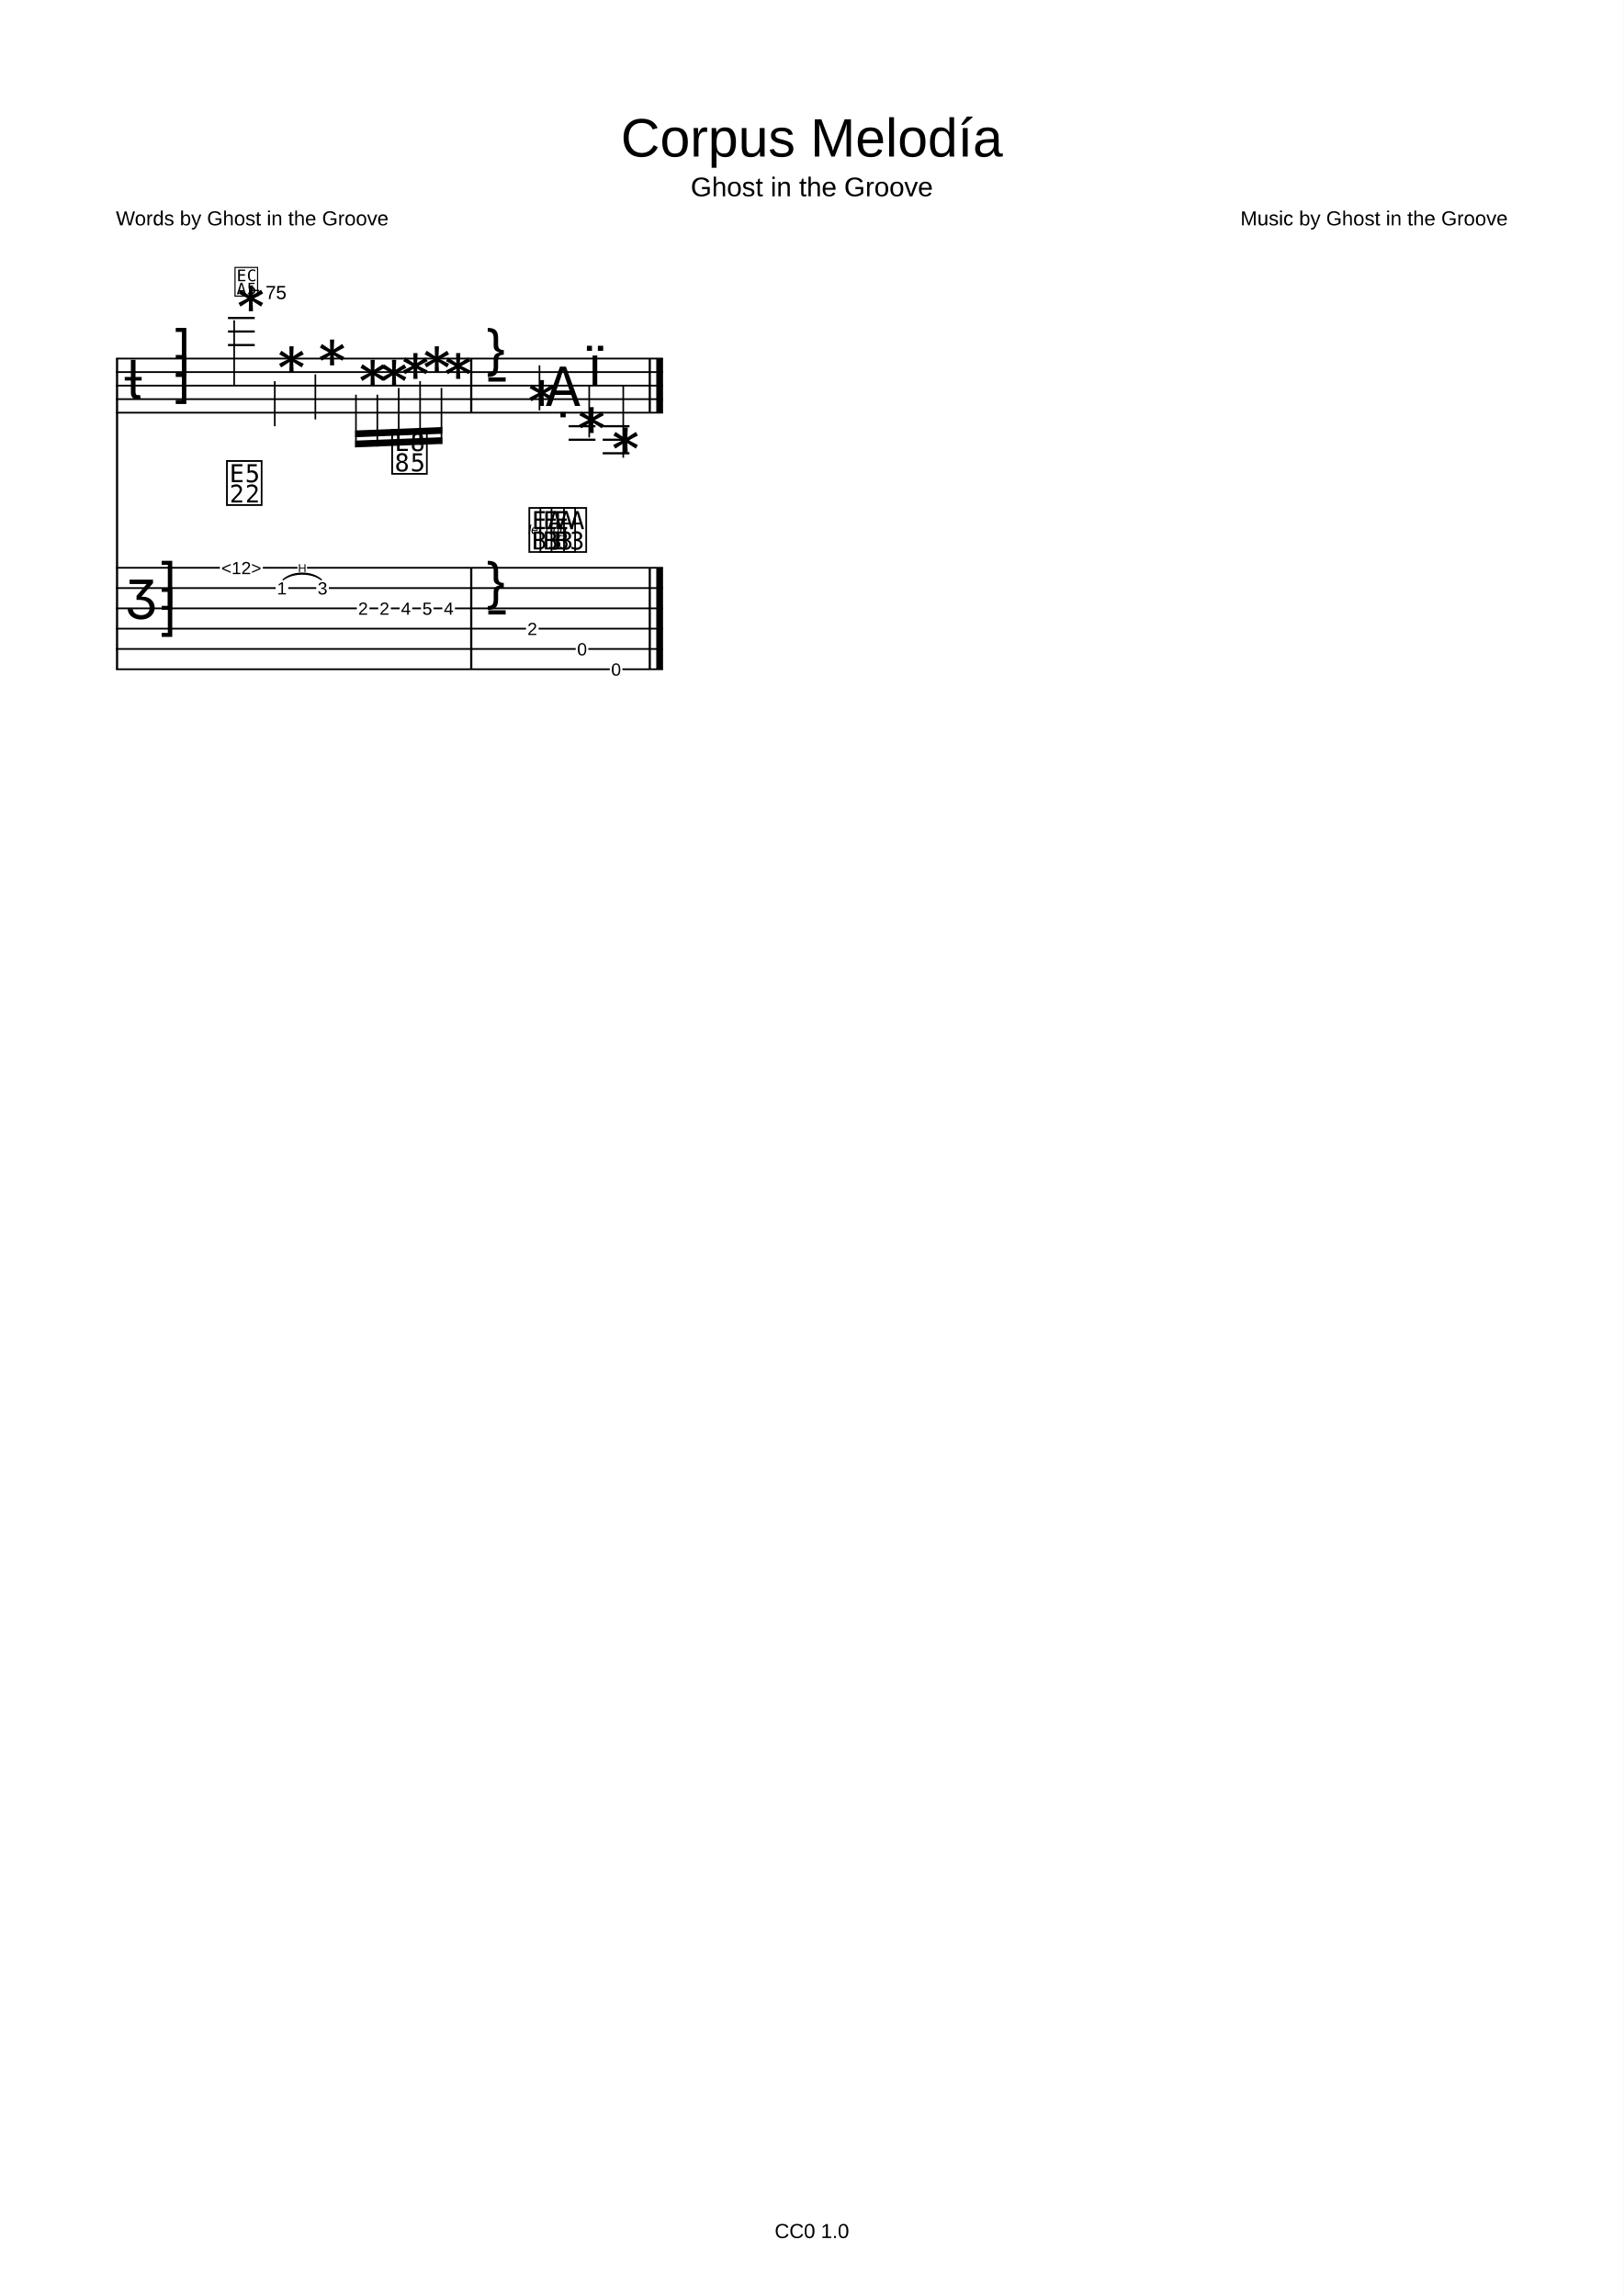
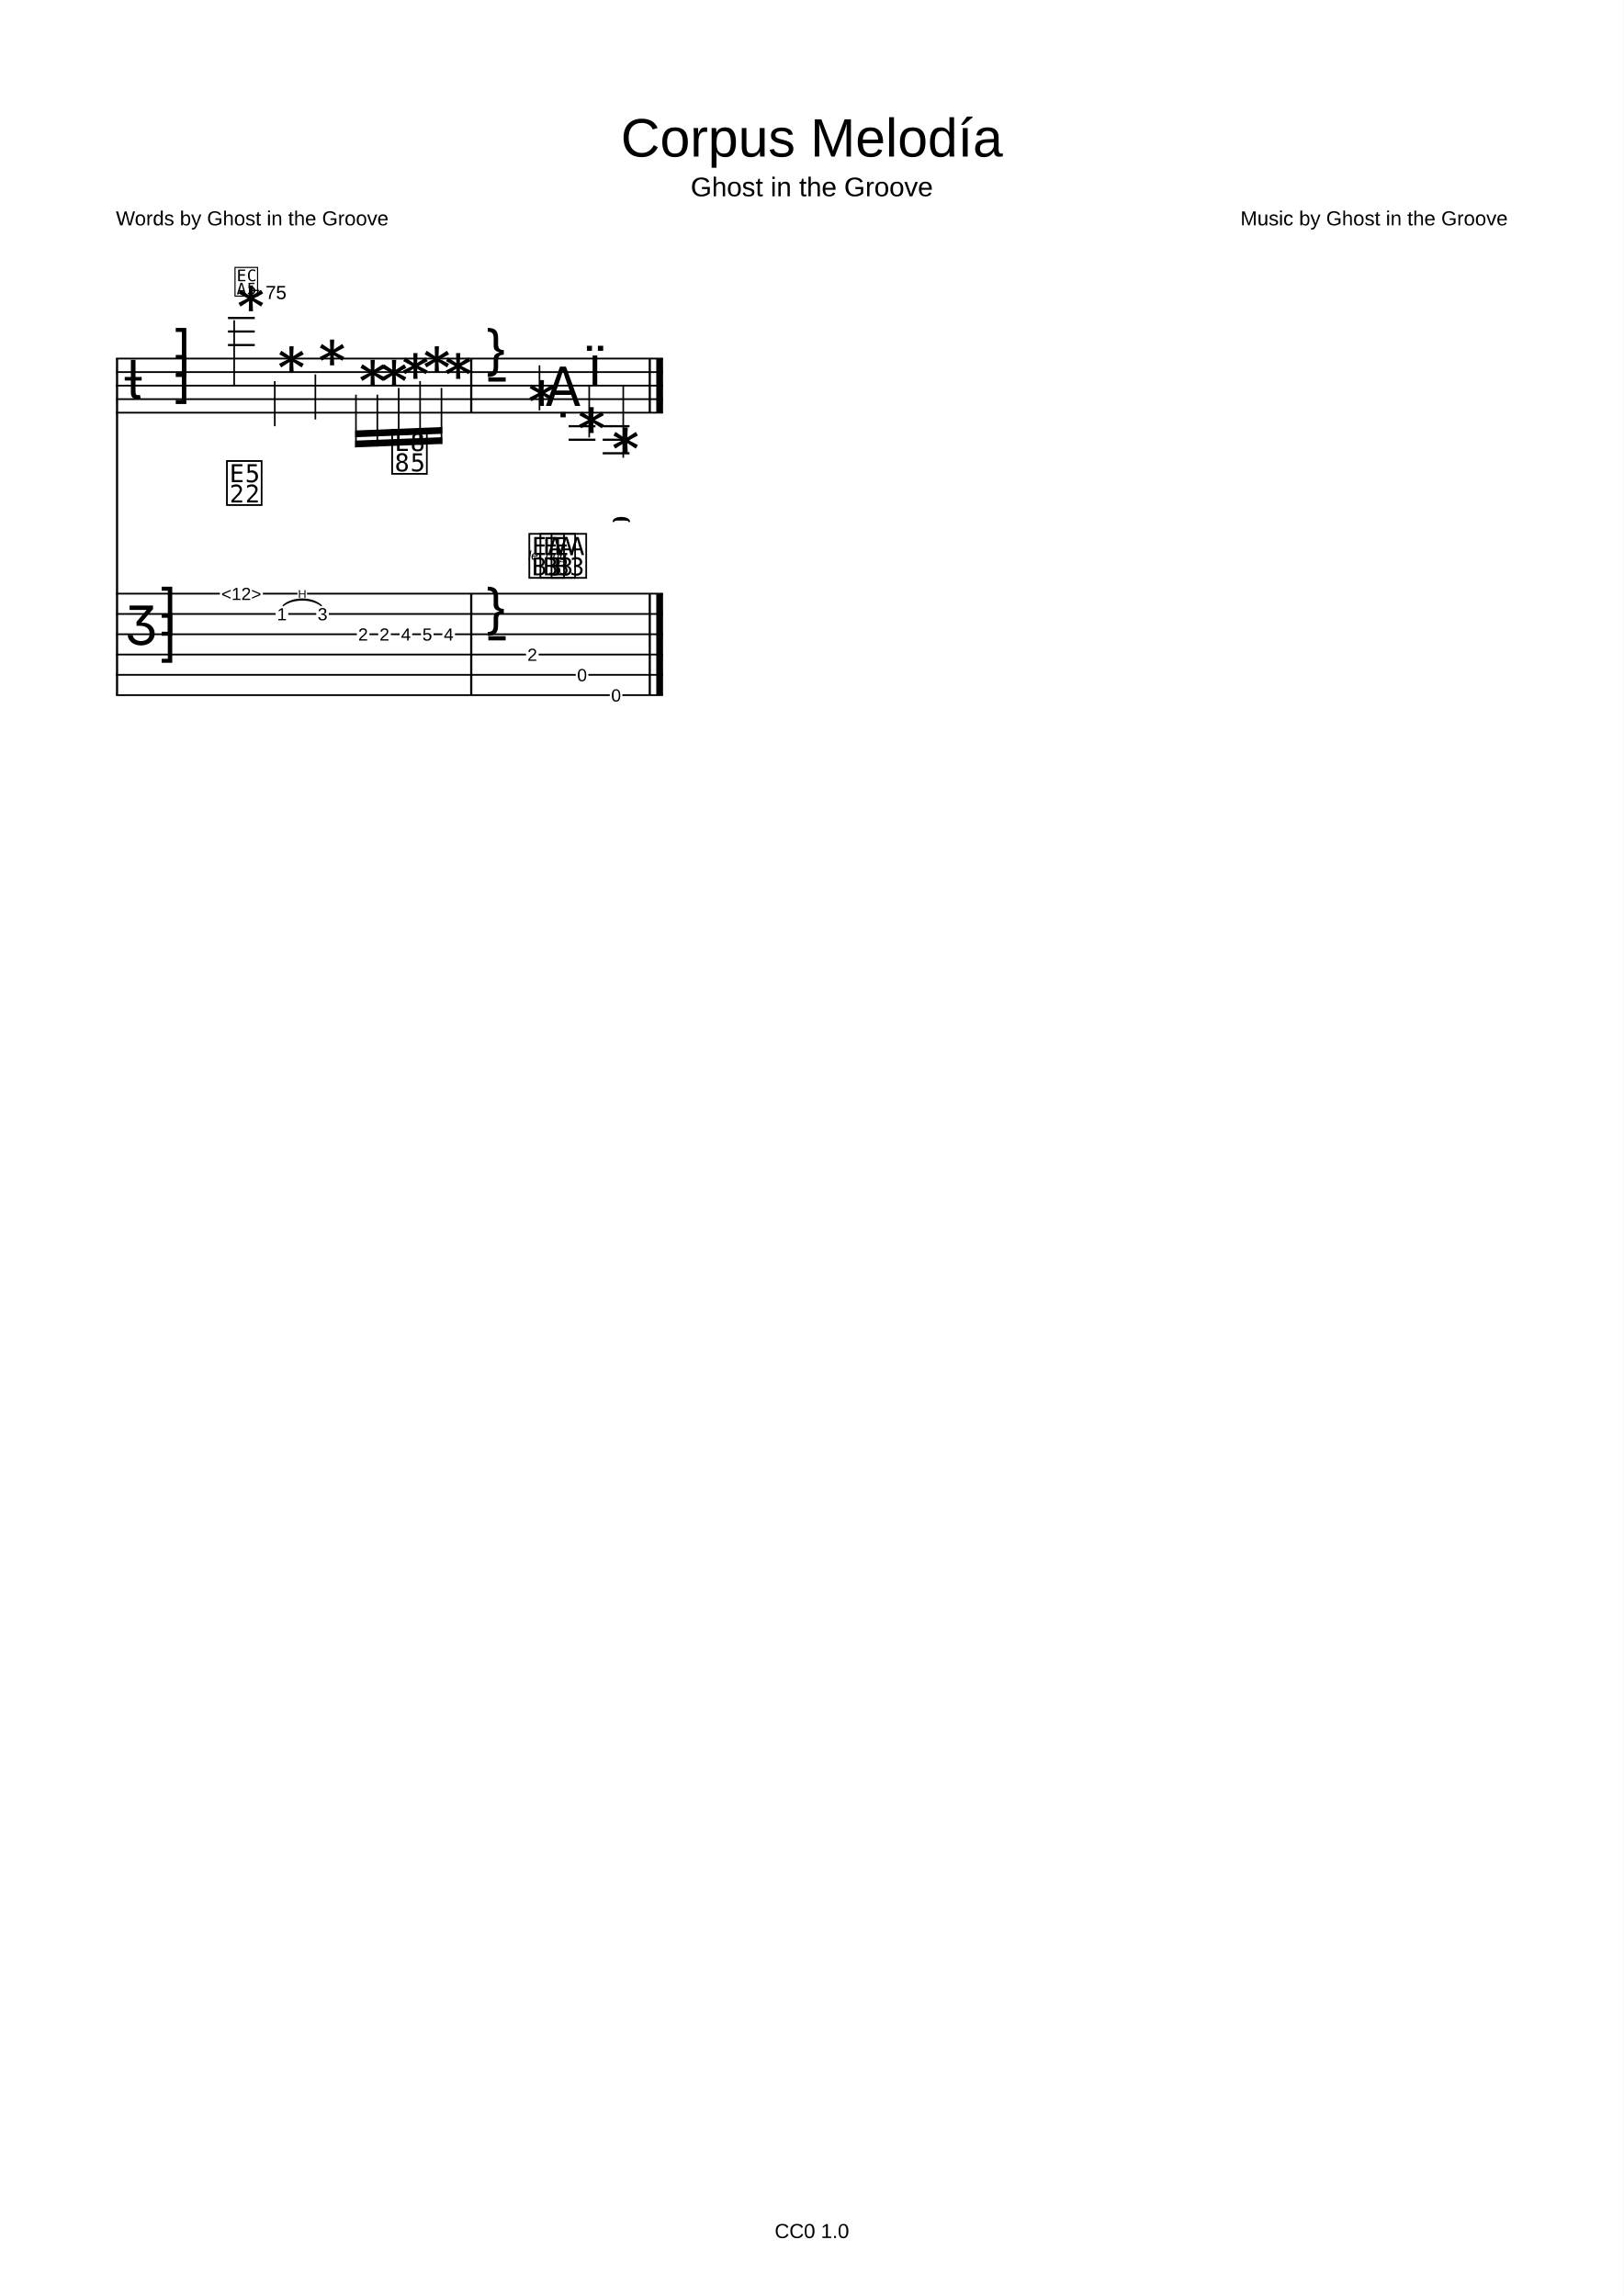
<svg xmlns="http://www.w3.org/2000/svg" width="1200" height="1697.143" viewBox="0 0 120 169.714">
  <style>@font-face{font-family:"Bravura";src:url("Bravura.otf")}text{font-family:"Bravura";font-size:4px}text.t{font-family:Arial,Helvetica,sans-serif}</style>
  <rect x="0" y="0" width="120" height="169.714" fill="white" />
  <g fill="black" stroke="black">
    <line class="staffLine" x1="8.571" y1="26.504" x2="49.002" y2="26.504" stroke-width="0.13" />
    <line class="staffLine" x1="8.571" y1="27.504" x2="49.002" y2="27.504" stroke-width="0.13" />
    <line class="staffLine" x1="8.571" y1="28.504" x2="49.002" y2="28.504" stroke-width="0.13" />
    <line class="staffLine" x1="8.571" y1="29.504" x2="49.002" y2="29.504" stroke-width="0.13" />
    <line class="staffLine" x1="8.571" y1="30.504" x2="49.002" y2="30.504" stroke-width="0.13" />
    <line class="ledgerLine" x1="16.847" y1="25.504" x2="18.827" y2="25.504" stroke-width="0.16" />
    <line class="ledgerLine" x1="16.847" y1="24.504" x2="18.827" y2="24.504" stroke-width="0.16" />
    <line class="ledgerLine" x1="16.847" y1="23.504" x2="18.827" y2="23.504" stroke-width="0.16" />
    <line class="stem" x1="17.307" y1="23.672" x2="17.307" y2="28.504" stroke-width="0.12" />
    <line class="stem" x1="20.307" y1="28.172" x2="20.307" y2="31.504" stroke-width="0.12" />
    <line class="stem" x1="23.307" y1="27.672" x2="23.307" y2="31.004" stroke-width="0.12" />
    <line class="stem" x1="26.307" y1="29.172" x2="26.307" y2="33.067" stroke-width="0.12" />
    <line class="stem" x1="27.887" y1="29.172" x2="27.887" y2="33.004" stroke-width="0.12" />
    <line class="stem" x1="29.467" y1="28.672" x2="29.467" y2="32.942" stroke-width="0.12" />
    <line class="stem" x1="31.047" y1="28.172" x2="31.047" y2="32.879" stroke-width="0.12" />
    <line class="stem" x1="32.627" y1="28.672" x2="32.627" y2="32.817" stroke-width="0.12" />
    <line class="barline" x1="34.827" y1="26.504" x2="34.827" y2="30.504" stroke-width="0.16" />
    <line class="stem" x1="39.871" y1="30.336" x2="39.871" y2="27.004" stroke-width="0.12" />
    <line class="ledgerLine" x1="42.026" y1="31.504" x2="44.006" y2="31.504" stroke-width="0.16" />
    <line class="ledgerLine" x1="42.026" y1="32.504" x2="44.006" y2="32.504" stroke-width="0.16" />
    <line class="stem" x1="43.546" y1="32.336" x2="43.546" y2="28.504" stroke-width="0.12" />
    <line class="ledgerLine" x1="44.542" y1="31.504" x2="46.522" y2="31.504" stroke-width="0.16" />
    <line class="ledgerLine" x1="44.542" y1="32.504" x2="46.522" y2="32.504" stroke-width="0.16" />
    <line class="ledgerLine" x1="44.542" y1="33.504" x2="46.522" y2="33.504" stroke-width="0.16" />
    <line class="stem" x1="46.062" y1="33.836" x2="46.062" y2="28.504" stroke-width="0.12" />
    <line class="barline" x1="48.022" y1="26.504" x2="48.022" y2="30.504" stroke-width="0.16" />
    <line class="barline" x1="48.752" y1="26.504" x2="48.752" y2="30.504" stroke-width="0.5" />
-     <line class="staffLine" x1="8.571" y1="41.969" x2="49.002" y2="41.969" stroke-width="0.13" />
-     <line class="staffLine" x1="8.571" y1="43.469" x2="49.002" y2="43.469" stroke-width="0.13" />
-     <line class="staffLine" x1="8.571" y1="44.969" x2="49.002" y2="44.969" stroke-width="0.13" />
-     <line class="staffLine" x1="8.571" y1="46.469" x2="49.002" y2="46.469" stroke-width="0.13" />
-     <line class="staffLine" x1="8.571" y1="47.969" x2="49.002" y2="47.969" stroke-width="0.13" />
-     <line class="staffLine" x1="8.571" y1="49.469" x2="49.002" y2="49.469" stroke-width="0.13" />
-     <line class="barline" x1="34.827" y1="41.969" x2="34.827" y2="49.469" stroke-width="0.16" />
-     <line class="barline" x1="48.022" y1="41.969" x2="48.022" y2="49.469" stroke-width="0.16" />
-     <line class="barline" x1="48.752" y1="41.969" x2="48.752" y2="49.469" stroke-width="0.5" />
-     <line class="barline" x1="8.651" y1="26.504" x2="8.651" y2="49.469" stroke-width="0.16" />
+     <line class="staffLine" x1="8.571" y1="43.882" x2="49.002" y2="43.882" stroke-width="0.13" />
+     <line class="staffLine" x1="8.571" y1="45.382" x2="49.002" y2="45.382" stroke-width="0.13" />
+     <line class="staffLine" x1="8.571" y1="46.882" x2="49.002" y2="46.882" stroke-width="0.13" />
+     <line class="staffLine" x1="8.571" y1="48.382" x2="49.002" y2="48.382" stroke-width="0.13" />
+     <line class="staffLine" x1="8.571" y1="49.882" x2="49.002" y2="49.882" stroke-width="0.13" />
+     <line class="staffLine" x1="8.571" y1="51.382" x2="49.002" y2="51.382" stroke-width="0.13" />
+     <line class="barline" x1="34.827" y1="43.882" x2="34.827" y2="51.382" stroke-width="0.16" />
+     <line class="barline" x1="48.022" y1="43.882" x2="48.022" y2="51.382" stroke-width="0.16" />
+     <line class="barline" x1="48.752" y1="43.882" x2="48.752" y2="51.382" stroke-width="0.5" />
+     <line class="barline" x1="8.651" y1="26.504" x2="8.651" y2="51.382" stroke-width="0.16" />
    <polygon class="beam" stroke="none" points="26.247,32.569 32.687,32.314 32.687,32.814 26.247,33.069" />
    <polygon class="beam" stroke="none" points="26.247,31.819 32.687,31.564 32.687,32.064 26.247,32.319" />
    <text class="clef" x="9.171" y="29.504" stroke="none"></text>
    <text class="timeSignature" x="12.755" y="27.504" stroke="none"></text>
    <text class="timeSignature" x="12.755" y="29.504" stroke="none"></text>
    <text class="notehead" x="17.247" y="23.504" stroke="none"></text>
    <text class="notehead" x="20.247" y="28.004" stroke="none"></text>
    <text class="notehead" x="23.247" y="27.504" stroke="none"></text>
    <text class="notehead" x="26.247" y="29.004" stroke="none"></text>
    <text class="notehead" x="27.827" y="29.004" stroke="none"></text>
    <text class="notehead" x="29.407" y="28.504" stroke="none"></text>
    <text class="notehead" x="30.987" y="28.004" stroke="none"></text>
    <text class="notehead" x="32.567" y="28.504" stroke="none"></text>
    <text class="tuplet" x="28.793" y="34.834" stroke="none"></text>
    <text class="timeSignature" x="35.811" y="27.504" stroke="none"></text>
    <text class="timeSignature" x="35.807" y="29.504" stroke="none"></text>
    <text class="notehead" x="38.751" y="30.504" stroke="none"></text>
    <text class="dot" x="40.231" y="30.004" stroke="none"></text>
    <text class="notehead" x="42.426" y="32.504" stroke="none"></text>
    <text class="flag" x="43.486" y="28.464" stroke="none"></text>
    <text class="notehead" x="44.942" y="34.004" stroke="none"></text>
    <text class="dynamic" x="16.581" y="37.142" stroke="none"></text>
-     <text class="clef" x="9.183" y="45.751" stroke="none"></text>
-     <text class="timeSignature" x="11.715" y="44.719" stroke="none"></text>
-     <text class="timeSignature" x="11.715" y="46.719" stroke="none"></text>
-     <text class="timeSignature" x="35.811" y="44.719" stroke="none"></text>
-     <text class="timeSignature" x="35.807" y="46.719" stroke="none"></text>
-     <text class="vibrato" x="38.931" y="40.612" stroke="none"></text>
-     <text class="vibrato" x="39.751" y="40.612" stroke="none"></text>
-     <text class="vibrato" x="40.571" y="40.612" stroke="none"></text>
+     <text class="clef" x="9.183" y="47.664" stroke="none"></text>
+     <text class="timeSignature" x="11.715" y="46.632" stroke="none"></text>
+     <text class="timeSignature" x="11.715" y="48.632" stroke="none"></text>
+     <text class="timeSignature" x="35.811" y="46.632" stroke="none"></text>
+     <text class="timeSignature" x="35.807" y="48.632" stroke="none"></text>
+     <text class="vibrato" x="38.931" y="42.525" stroke="none"></text>
+     <text class="vibrato" x="39.751" y="42.525" stroke="none"></text>
+     <text class="vibrato" x="40.571" y="42.525" stroke="none"></text>
+     <text class="technique" x="45.212" y="40.225" style="font-size:2.8px" stroke="none"></text>
    <text class="tempo" x="17.247" y="21.76" style="font-size:2.6px" stroke="none"></text>
    <text class="t credit" x="60" y="11.571" style="font-size:4px" text-anchor="middle" stroke="none">Corpus Melodía</text>
    <text class="t credit" x="60" y="14.511" style="font-size:2px" text-anchor="middle" stroke="none">Ghost in the Groove</text>
    <text class="t credit" x="8.571" y="16.656" style="font-size:1.5px" text-anchor="start" stroke="none">Words by Ghost in the Groove</text>
    <text class="t credit" x="111.429" y="16.656" style="font-size:1.5px" text-anchor="end" stroke="none">Music by Ghost in the Groove</text>
-     <rect class="knockout" x="16.251" y="41.397" width="3.172" height="1.144" fill="white" stroke="none" />
-     <text class="t fretNumber" x="17.837" y="42.437" style="font-size:1.3px" text-anchor="middle" stroke="none">&lt;12&gt;</text>
-     <rect class="knockout" x="20.372" y="42.897" width="0.931" height="1.144" fill="white" stroke="none" />
-     <text class="t fretNumber" x="20.837" y="43.937" style="font-size:1.3px" text-anchor="middle" stroke="none">1</text>
-     <rect class="knockout" x="23.372" y="42.897" width="0.931" height="1.144" fill="white" stroke="none" />
-     <text class="t fretNumber" x="23.837" y="43.937" style="font-size:1.3px" text-anchor="middle" stroke="none">3</text>
-     <rect class="knockout" x="21.986" y="41.601" width="0.703" height="0.748" fill="white" stroke="none" />
-     <text class="t technique" x="22.337" y="42.281" style="font-size:0.85px" text-anchor="middle" stroke="none">H</text>
-     <rect class="knockout" x="26.372" y="44.397" width="0.931" height="1.144" fill="white" stroke="none" />
-     <text class="t fretNumber" x="26.837" y="45.437" style="font-size:1.3px" text-anchor="middle" stroke="none">2</text>
-     <rect class="knockout" x="27.952" y="44.397" width="0.931" height="1.144" fill="white" stroke="none" />
-     <text class="t fretNumber" x="28.417" y="45.437" style="font-size:1.3px" text-anchor="middle" stroke="none">2</text>
-     <rect class="knockout" x="29.532" y="44.397" width="0.931" height="1.144" fill="white" stroke="none" />
-     <text class="t fretNumber" x="29.997" y="45.437" style="font-size:1.3px" text-anchor="middle" stroke="none">4</text>
-     <rect class="knockout" x="31.112" y="44.397" width="0.931" height="1.144" fill="white" stroke="none" />
-     <text class="t fretNumber" x="31.577" y="45.437" style="font-size:1.3px" text-anchor="middle" stroke="none">5</text>
-     <rect class="knockout" x="32.692" y="44.397" width="0.931" height="1.144" fill="white" stroke="none" />
-     <text class="t fretNumber" x="33.157" y="45.437" style="font-size:1.3px" text-anchor="middle" stroke="none">4</text>
-     <rect class="knockout" x="38.876" y="45.897" width="0.931" height="1.144" fill="white" stroke="none" />
-     <text class="t fretNumber" x="39.341" y="46.937" style="font-size:1.3px" text-anchor="middle" stroke="none">2</text>
-     <rect class="knockout" x="42.55" y="47.397" width="0.931" height="1.144" fill="white" stroke="none" />
-     <text class="t fretNumber" x="43.016" y="48.437" style="font-size:1.3px" text-anchor="middle" stroke="none">0</text>
-     <rect class="knockout" x="45.066" y="48.897" width="0.931" height="1.144" fill="white" stroke="none" />
-     <text class="t fretNumber" x="45.532" y="49.937" style="font-size:1.3px" text-anchor="middle" stroke="none">0</text>
-     <text class="t technique" x="39.041" y="39.462" style="font-size:0.95px;font-style:italic" text-anchor="start" stroke="none">let ring</text>
+     <rect class="knockout" x="16.251" y="43.31" width="3.172" height="1.144" fill="white" stroke="none" />
+     <text class="t fretNumber" x="17.837" y="44.35" style="font-size:1.3px" text-anchor="middle" stroke="none">&lt;12&gt;</text>
+     <rect class="knockout" x="20.372" y="44.81" width="0.931" height="1.144" fill="white" stroke="none" />
+     <text class="t fretNumber" x="20.837" y="45.85" style="font-size:1.3px" text-anchor="middle" stroke="none">1</text>
+     <rect class="knockout" x="23.372" y="44.81" width="0.931" height="1.144" fill="white" stroke="none" />
+     <text class="t fretNumber" x="23.837" y="45.85" style="font-size:1.3px" text-anchor="middle" stroke="none">3</text>
+     <rect class="knockout" x="21.986" y="43.514" width="0.703" height="0.748" fill="white" stroke="none" />
+     <text class="t technique" x="22.337" y="44.194" style="font-size:0.85px" text-anchor="middle" stroke="none">H</text>
+     <rect class="knockout" x="26.372" y="46.31" width="0.931" height="1.144" fill="white" stroke="none" />
+     <text class="t fretNumber" x="26.837" y="47.35" style="font-size:1.3px" text-anchor="middle" stroke="none">2</text>
+     <rect class="knockout" x="27.952" y="46.31" width="0.931" height="1.144" fill="white" stroke="none" />
+     <text class="t fretNumber" x="28.417" y="47.35" style="font-size:1.3px" text-anchor="middle" stroke="none">2</text>
+     <rect class="knockout" x="29.532" y="46.31" width="0.931" height="1.144" fill="white" stroke="none" />
+     <text class="t fretNumber" x="29.997" y="47.35" style="font-size:1.3px" text-anchor="middle" stroke="none">4</text>
+     <rect class="knockout" x="31.112" y="46.31" width="0.931" height="1.144" fill="white" stroke="none" />
+     <text class="t fretNumber" x="31.577" y="47.35" style="font-size:1.3px" text-anchor="middle" stroke="none">5</text>
+     <rect class="knockout" x="32.692" y="46.31" width="0.931" height="1.144" fill="white" stroke="none" />
+     <text class="t fretNumber" x="33.157" y="47.35" style="font-size:1.3px" text-anchor="middle" stroke="none">4</text>
+     <rect class="knockout" x="38.876" y="47.81" width="0.931" height="1.144" fill="white" stroke="none" />
+     <text class="t fretNumber" x="39.341" y="48.85" style="font-size:1.3px" text-anchor="middle" stroke="none">2</text>
+     <rect class="knockout" x="42.55" y="49.31" width="0.931" height="1.144" fill="white" stroke="none" />
+     <text class="t fretNumber" x="43.016" y="50.35" style="font-size:1.3px" text-anchor="middle" stroke="none">0</text>
+     <rect class="knockout" x="45.066" y="50.81" width="0.931" height="1.144" fill="white" stroke="none" />
+     <text class="t fretNumber" x="45.532" y="51.85" style="font-size:1.3px" text-anchor="middle" stroke="none">0</text>
+     <text class="t technique" x="39.041" y="41.375" style="font-size:0.95px;font-style:italic" text-anchor="start" stroke="none">let ring</text>
    <text class="t tempo" x="18.411" y="22.11" style="font-size:1.4px" text-anchor="start" stroke="none">= 75</text>
    <text class="t credit" x="60" y="165.429" style="font-size:1.5px" text-anchor="middle" stroke="none">CC0 1.0</text>
-     <path class="slur" stroke-width="0.1" stroke-linejoin="round" d="M20.928,42.851 C21.633,42.211 23.042,42.211 23.747,42.851 C23.042,42.291 21.633,42.291 20.928,42.851Z" />
+     <path class="slur" stroke-width="0.1" stroke-linejoin="round" d="M20.928,44.764 C21.633,44.124 23.042,44.124 23.747,44.764 C23.042,44.204 21.633,44.204 20.928,44.764Z" />
  </g>
</svg>
